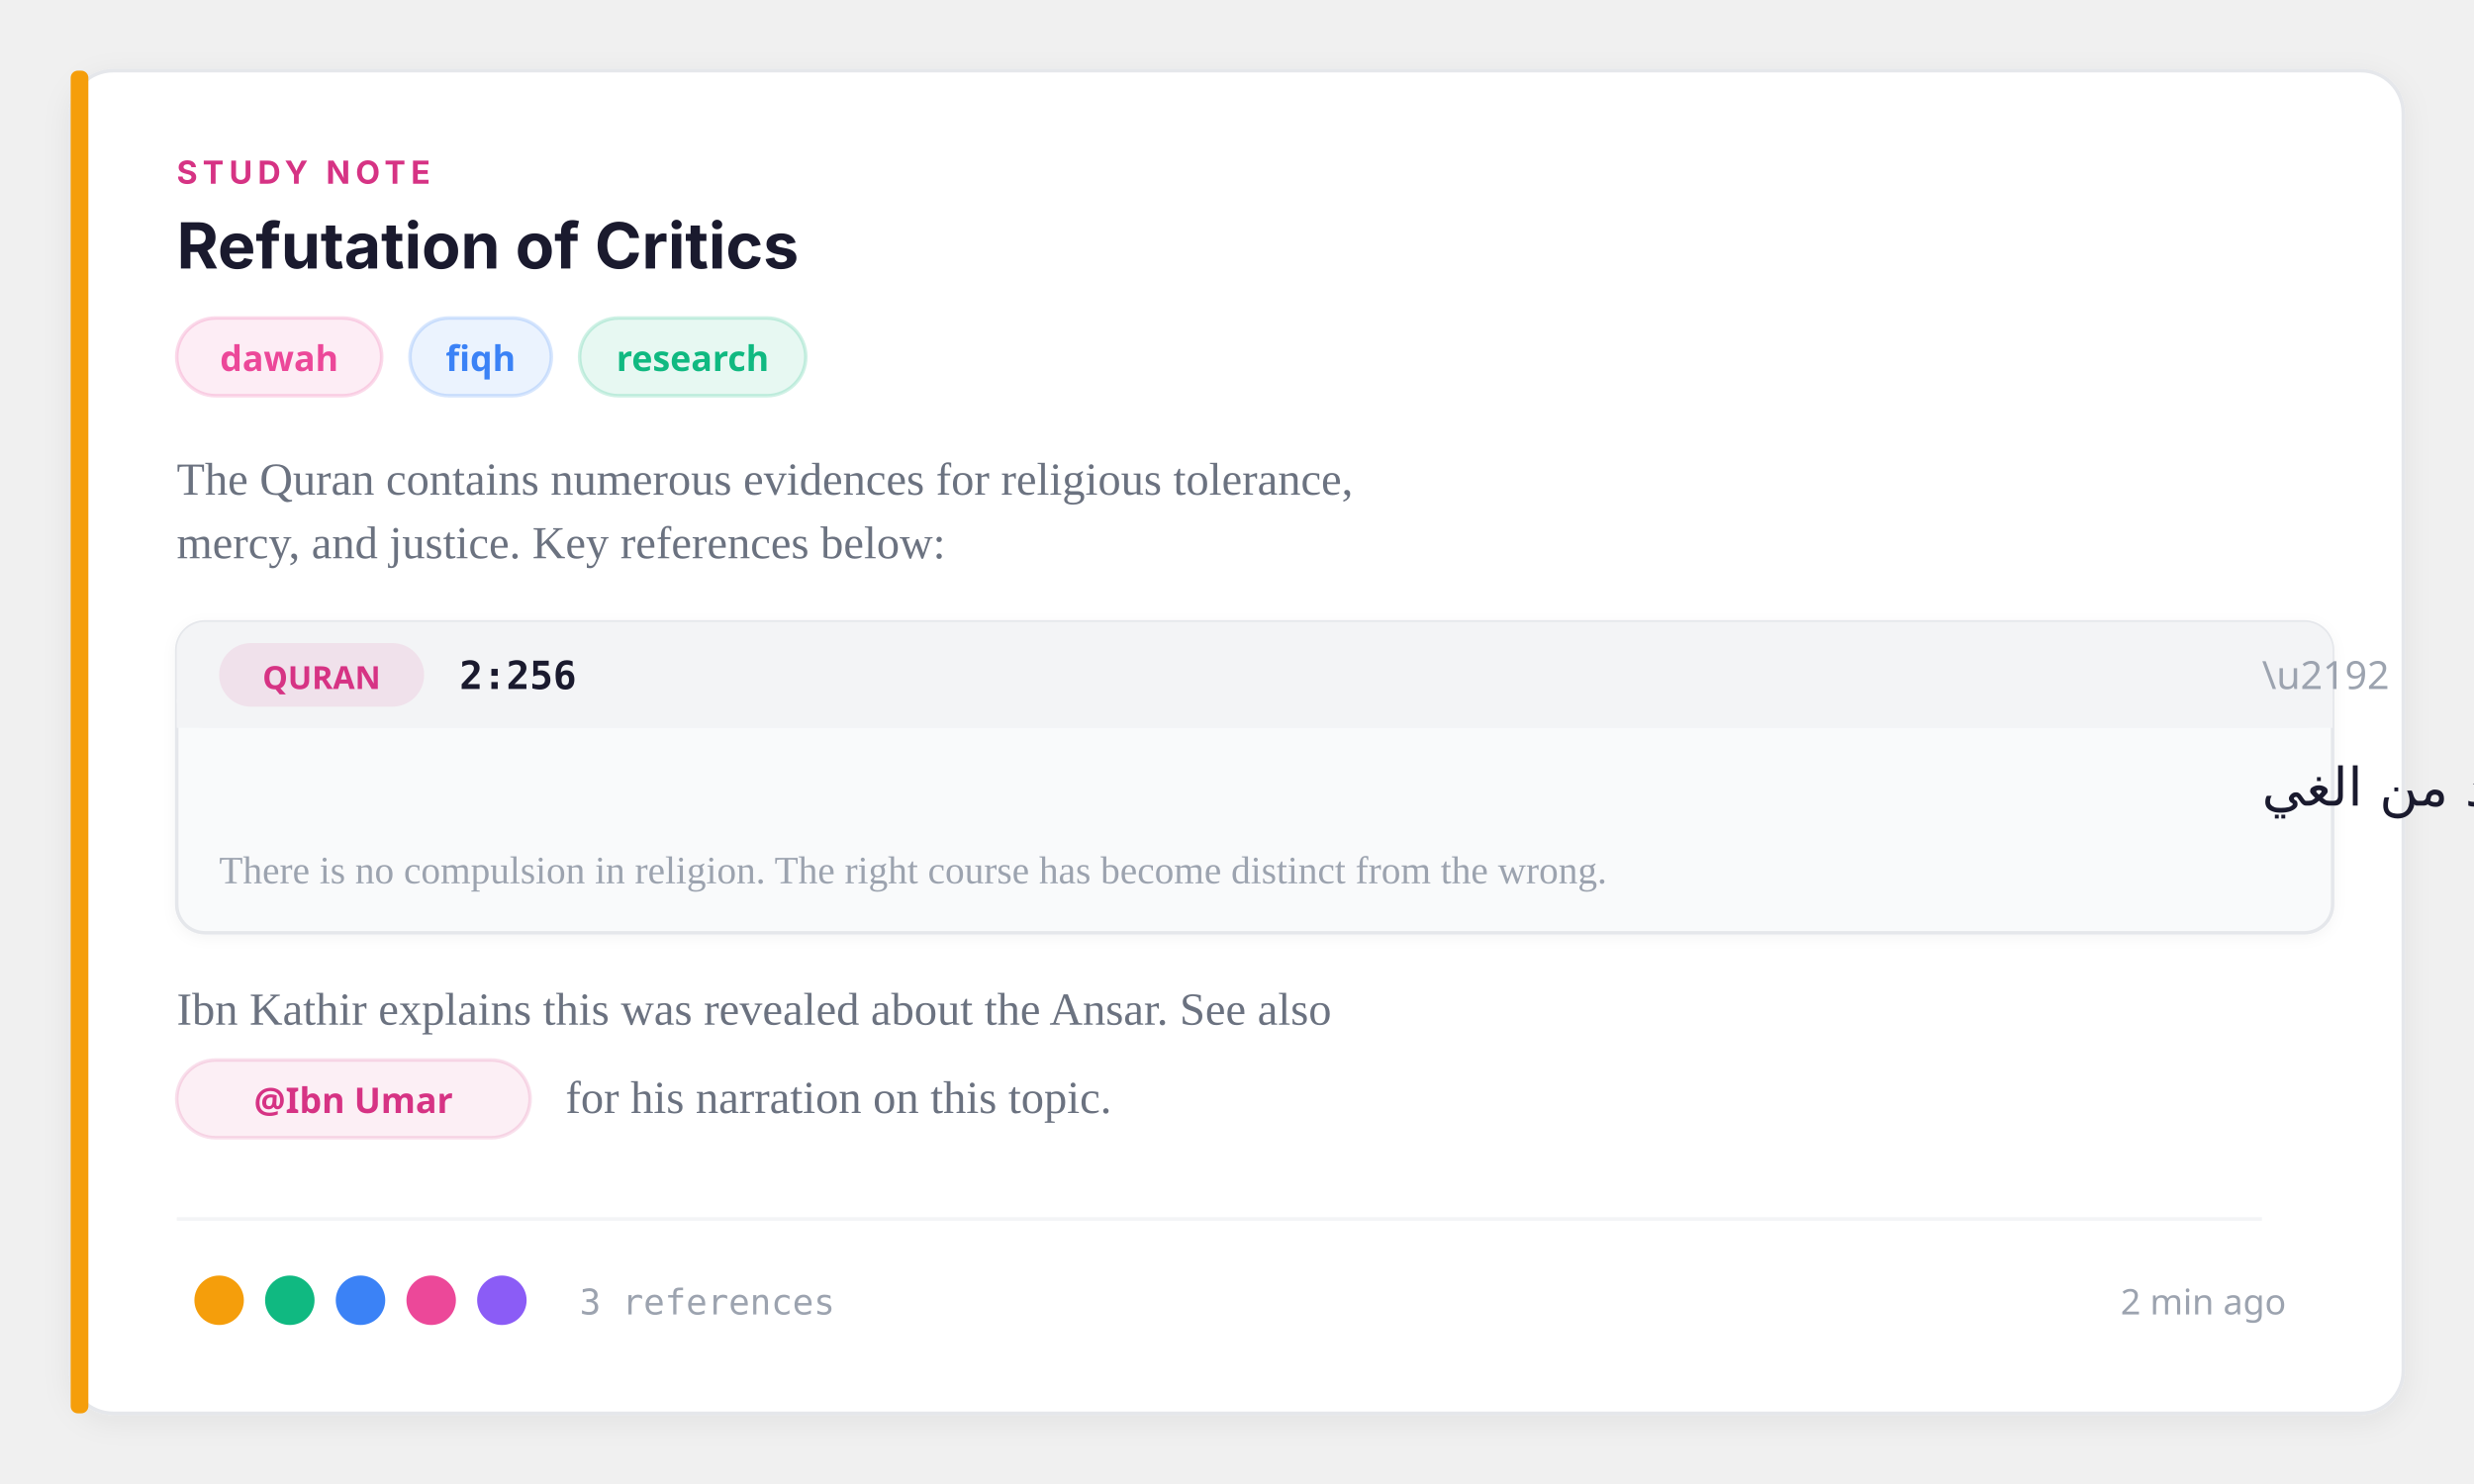
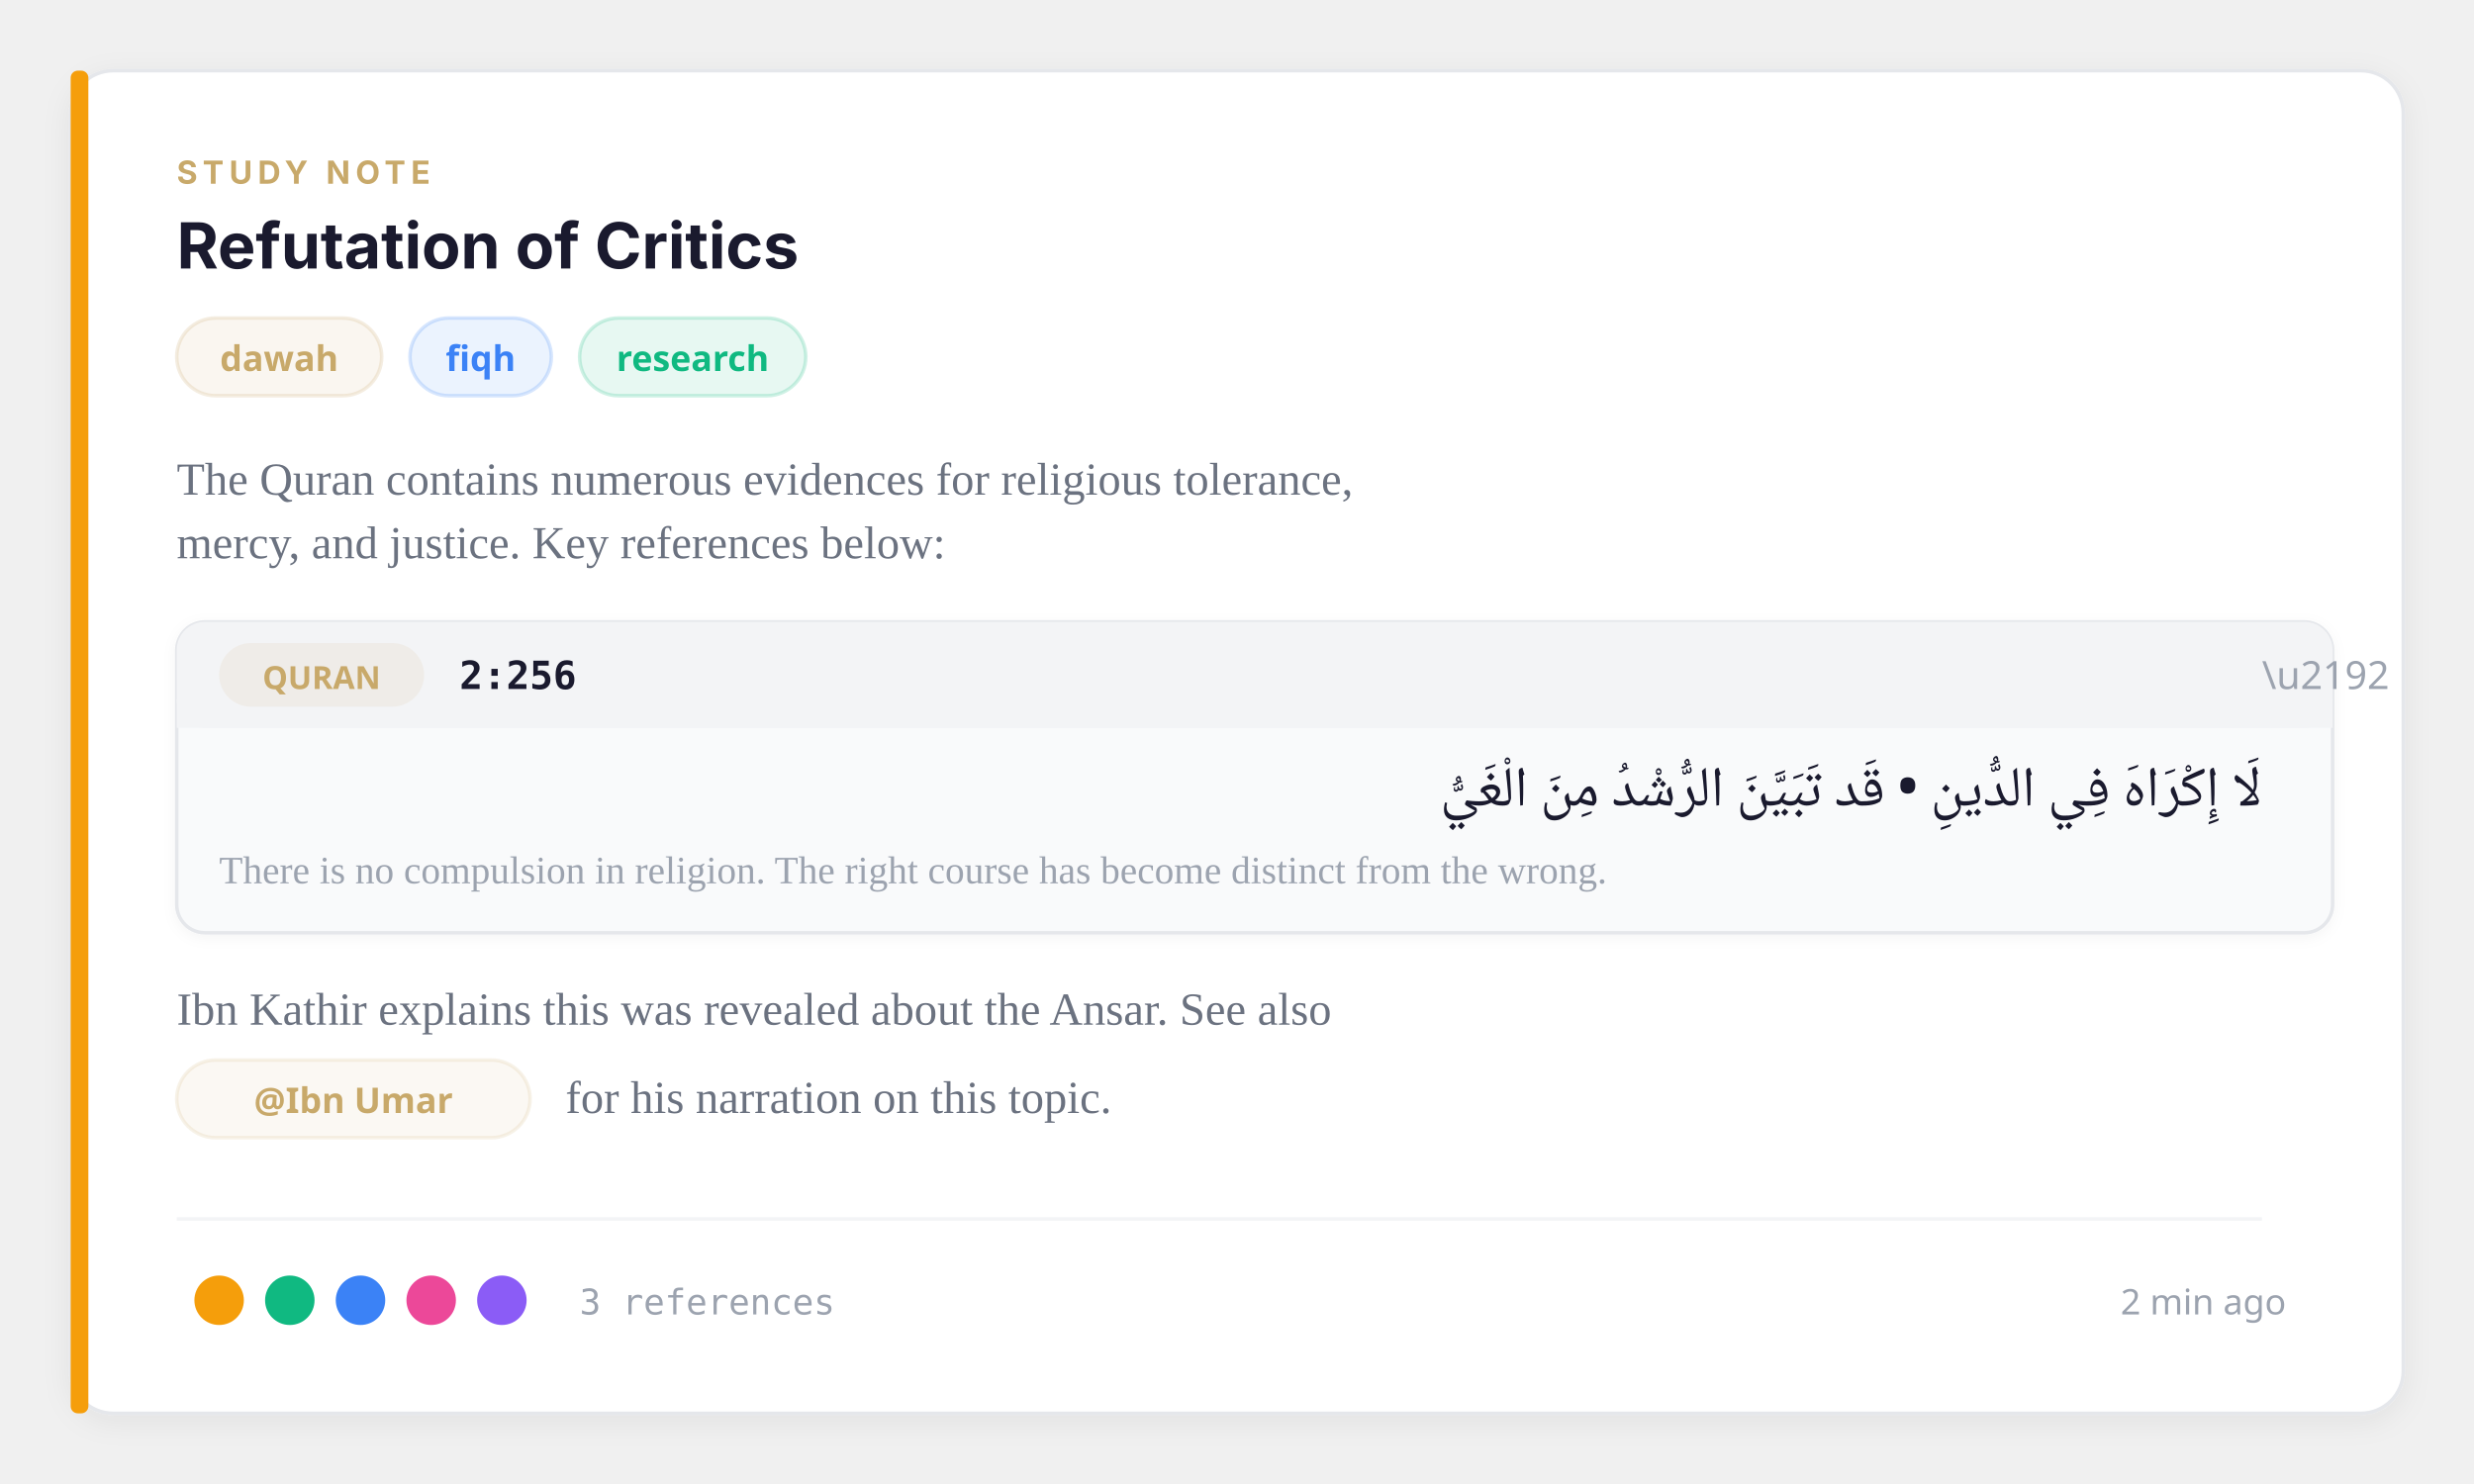
<svg xmlns="http://www.w3.org/2000/svg" viewBox="0 0 700 420">
  <defs>
    <filter id="shadow" x="-4%" y="-4%" width="108%" height="112%">
      <feDropShadow dx="0" dy="2" stdDeviation="4" flood-color="#000" flood-opacity="0.06" />
    </filter>
    <filter id="shadow-sm" x="-4%" y="-4%" width="108%" height="112%">
      <feDropShadow dx="0" dy="1" stdDeviation="2" flood-color="#000" flood-opacity="0.04" />
    </filter>
  </defs>
  <rect x="20" y="20" width="660" height="380" rx="12" fill="#ffffff" stroke="#e5e7eb" stroke-width="1" filter="url(#shadow)" />
  <rect x="20" y="20" width="5" height="380" rx="2" fill="#f59e0b" />
-   <text x="50" y="52" font-family="system-ui, -apple-system, 'Segoe UI', sans-serif" font-size="9" font-weight="700" letter-spacing="1.5" fill="#d63384">STUDY NOTE</text>
+   <text x="50" y="52" font-family="system-ui, -apple-system, 'Segoe UI', sans-serif" font-size="9" font-weight="700" letter-spacing="1.5" fill="#c8a96a">STUDY NOTE</text>
  <text x="50" y="76" font-family="system-ui, -apple-system, 'Segoe UI', sans-serif" font-size="18" font-weight="700" fill="#1a1a2e">Refutation of Critics</text>
-   <rect x="50" y="90" width="58" height="22" rx="11" fill="rgba(236,72,153,0.1)" stroke="rgba(236,72,153,0.2)" stroke-width="1" />
-   <text x="79" y="105" text-anchor="middle" font-family="system-ui, sans-serif" font-size="10" font-weight="600" fill="#ec4899">dawah</text>
+   <rect x="50" y="90" width="58" height="22" rx="11" fill="rgba(200,169,106,0.1)" stroke="rgba(200,169,106,0.2)" stroke-width="1" />
+   <text x="79" y="105" text-anchor="middle" font-family="system-ui, sans-serif" font-size="10" font-weight="600" fill="#c8a96a">dawah</text>
  <rect x="116" y="90" width="40" height="22" rx="11" fill="rgba(59,130,246,0.1)" stroke="rgba(59,130,246,0.2)" stroke-width="1" />
  <text x="136" y="105" text-anchor="middle" font-family="system-ui, sans-serif" font-size="10" font-weight="600" fill="#3b82f6">fiqh</text>
  <rect x="164" y="90" width="64" height="22" rx="11" fill="rgba(16,185,129,0.1)" stroke="rgba(16,185,129,0.2)" stroke-width="1" />
  <text x="196" y="105" text-anchor="middle" font-family="system-ui, sans-serif" font-size="10" font-weight="600" fill="#10b981">research</text>
  <text x="50" y="140" font-family="Georgia, 'Times New Roman', serif" font-size="13" fill="#6b7280">The Quran contains numerous evidences for religious tolerance,</text>
  <text x="50" y="158" font-family="Georgia, 'Times New Roman', serif" font-size="13" fill="#6b7280">mercy, and justice. Key references below:</text>
  <rect x="50" y="176" width="610" height="88" rx="8" fill="#f9fafb" stroke="#e5e7eb" stroke-width="1" filter="url(#shadow-sm)" />
  <rect x="50" y="176" width="610" height="30" rx="8" fill="#f3f4f6" />
  <rect x="50" y="198" width="610" height="8" fill="#f3f4f6" />
-   <rect x="62" y="182" width="58" height="18" rx="9" fill="rgba(214,51,132,0.1)" />
-   <text x="91" y="195" text-anchor="middle" font-family="system-ui, sans-serif" font-size="9" font-weight="700" fill="#d63384">QURAN</text>
+   <rect x="62" y="182" width="58" height="18" rx="9" fill="rgba(200,169,106,0.1)" />
+   <text x="91" y="195" text-anchor="middle" font-family="system-ui, sans-serif" font-size="9" font-weight="700" fill="#c8a96a">QURAN</text>
  <text x="130" y="195" font-family="ui-monospace, 'SF Mono', monospace" font-size="11" font-weight="600" fill="#1a1a2e">2:256</text>
  <text x="640" y="195" font-family="system-ui, sans-serif" font-size="11" fill="#9ca3af">\u2192</text>
-   <text x="640" y="228" text-anchor="end" font-family="system-ui, sans-serif" font-size="15" fill="#1a1a2e" direction="rtl" unicode-bidi="bidi-override">لا إكراه في الدين • قد تبين الرشد من الغي</text>
+   <text x="640" y="228" text-anchor="end" font-family="'Traditional Arabic', 'Noto Naskh Arabic', serif" font-size="16" fill="#1a1a2e">لَا إِكْرَاهَ فِي الدُّينِ • قَد تَبَيَّنَ الرُّشْدُ مِنَ الْغَيُّ</text>
  <text x="62" y="250" font-family="Georgia, 'Times New Roman', serif" font-size="11" fill="#9ca3af">There is no compulsion in religion. The right course has become distinct from the wrong.</text>
  <text x="50" y="290" font-family="Georgia, 'Times New Roman', serif" font-size="13" fill="#6b7280">Ibn Kathir explains this was revealed about the Ansar. See also</text>
-   <rect x="50" y="300" width="100" height="22" rx="11" fill="rgba(214,51,132,0.08)" stroke="rgba(214,51,132,0.15)" stroke-width="1" />
-   <text x="100" y="315" text-anchor="middle" font-family="system-ui, sans-serif" font-size="10" font-weight="600" fill="#d63384">@Ibn Umar</text>
+   <rect x="50" y="300" width="100" height="22" rx="11" fill="rgba(200,169,106,0.08)" stroke="rgba(200,169,106,0.15)" stroke-width="1" />
+   <text x="100" y="315" text-anchor="middle" font-family="system-ui, sans-serif" font-size="10" font-weight="600" fill="#c8a96a">@Ibn Umar</text>
  <text x="160" y="315" font-family="Georgia, 'Times New Roman', serif" font-size="13" fill="#6b7280"> for his narration on this topic.</text>
  <line x1="50" y1="345" x2="640" y2="345" stroke="#f3f4f6" stroke-width="1" />
  <circle cx="62" cy="368" r="7" fill="#f59e0b" />
  <circle cx="82" cy="368" r="7" fill="#10b981" />
  <circle cx="102" cy="368" r="7" fill="#3b82f6" />
  <circle cx="122" cy="368" r="7" fill="#ec4899" />
  <circle cx="142" cy="368" r="7" fill="#8b5cf6" />
  <text x="164" y="372" font-family="ui-monospace, 'SF Mono', monospace" font-size="10" fill="#9ca3af">3 references</text>
  <text x="600" y="372" font-family="system-ui, sans-serif" font-size="10" fill="#9ca3af">2 min ago</text>
</svg>
